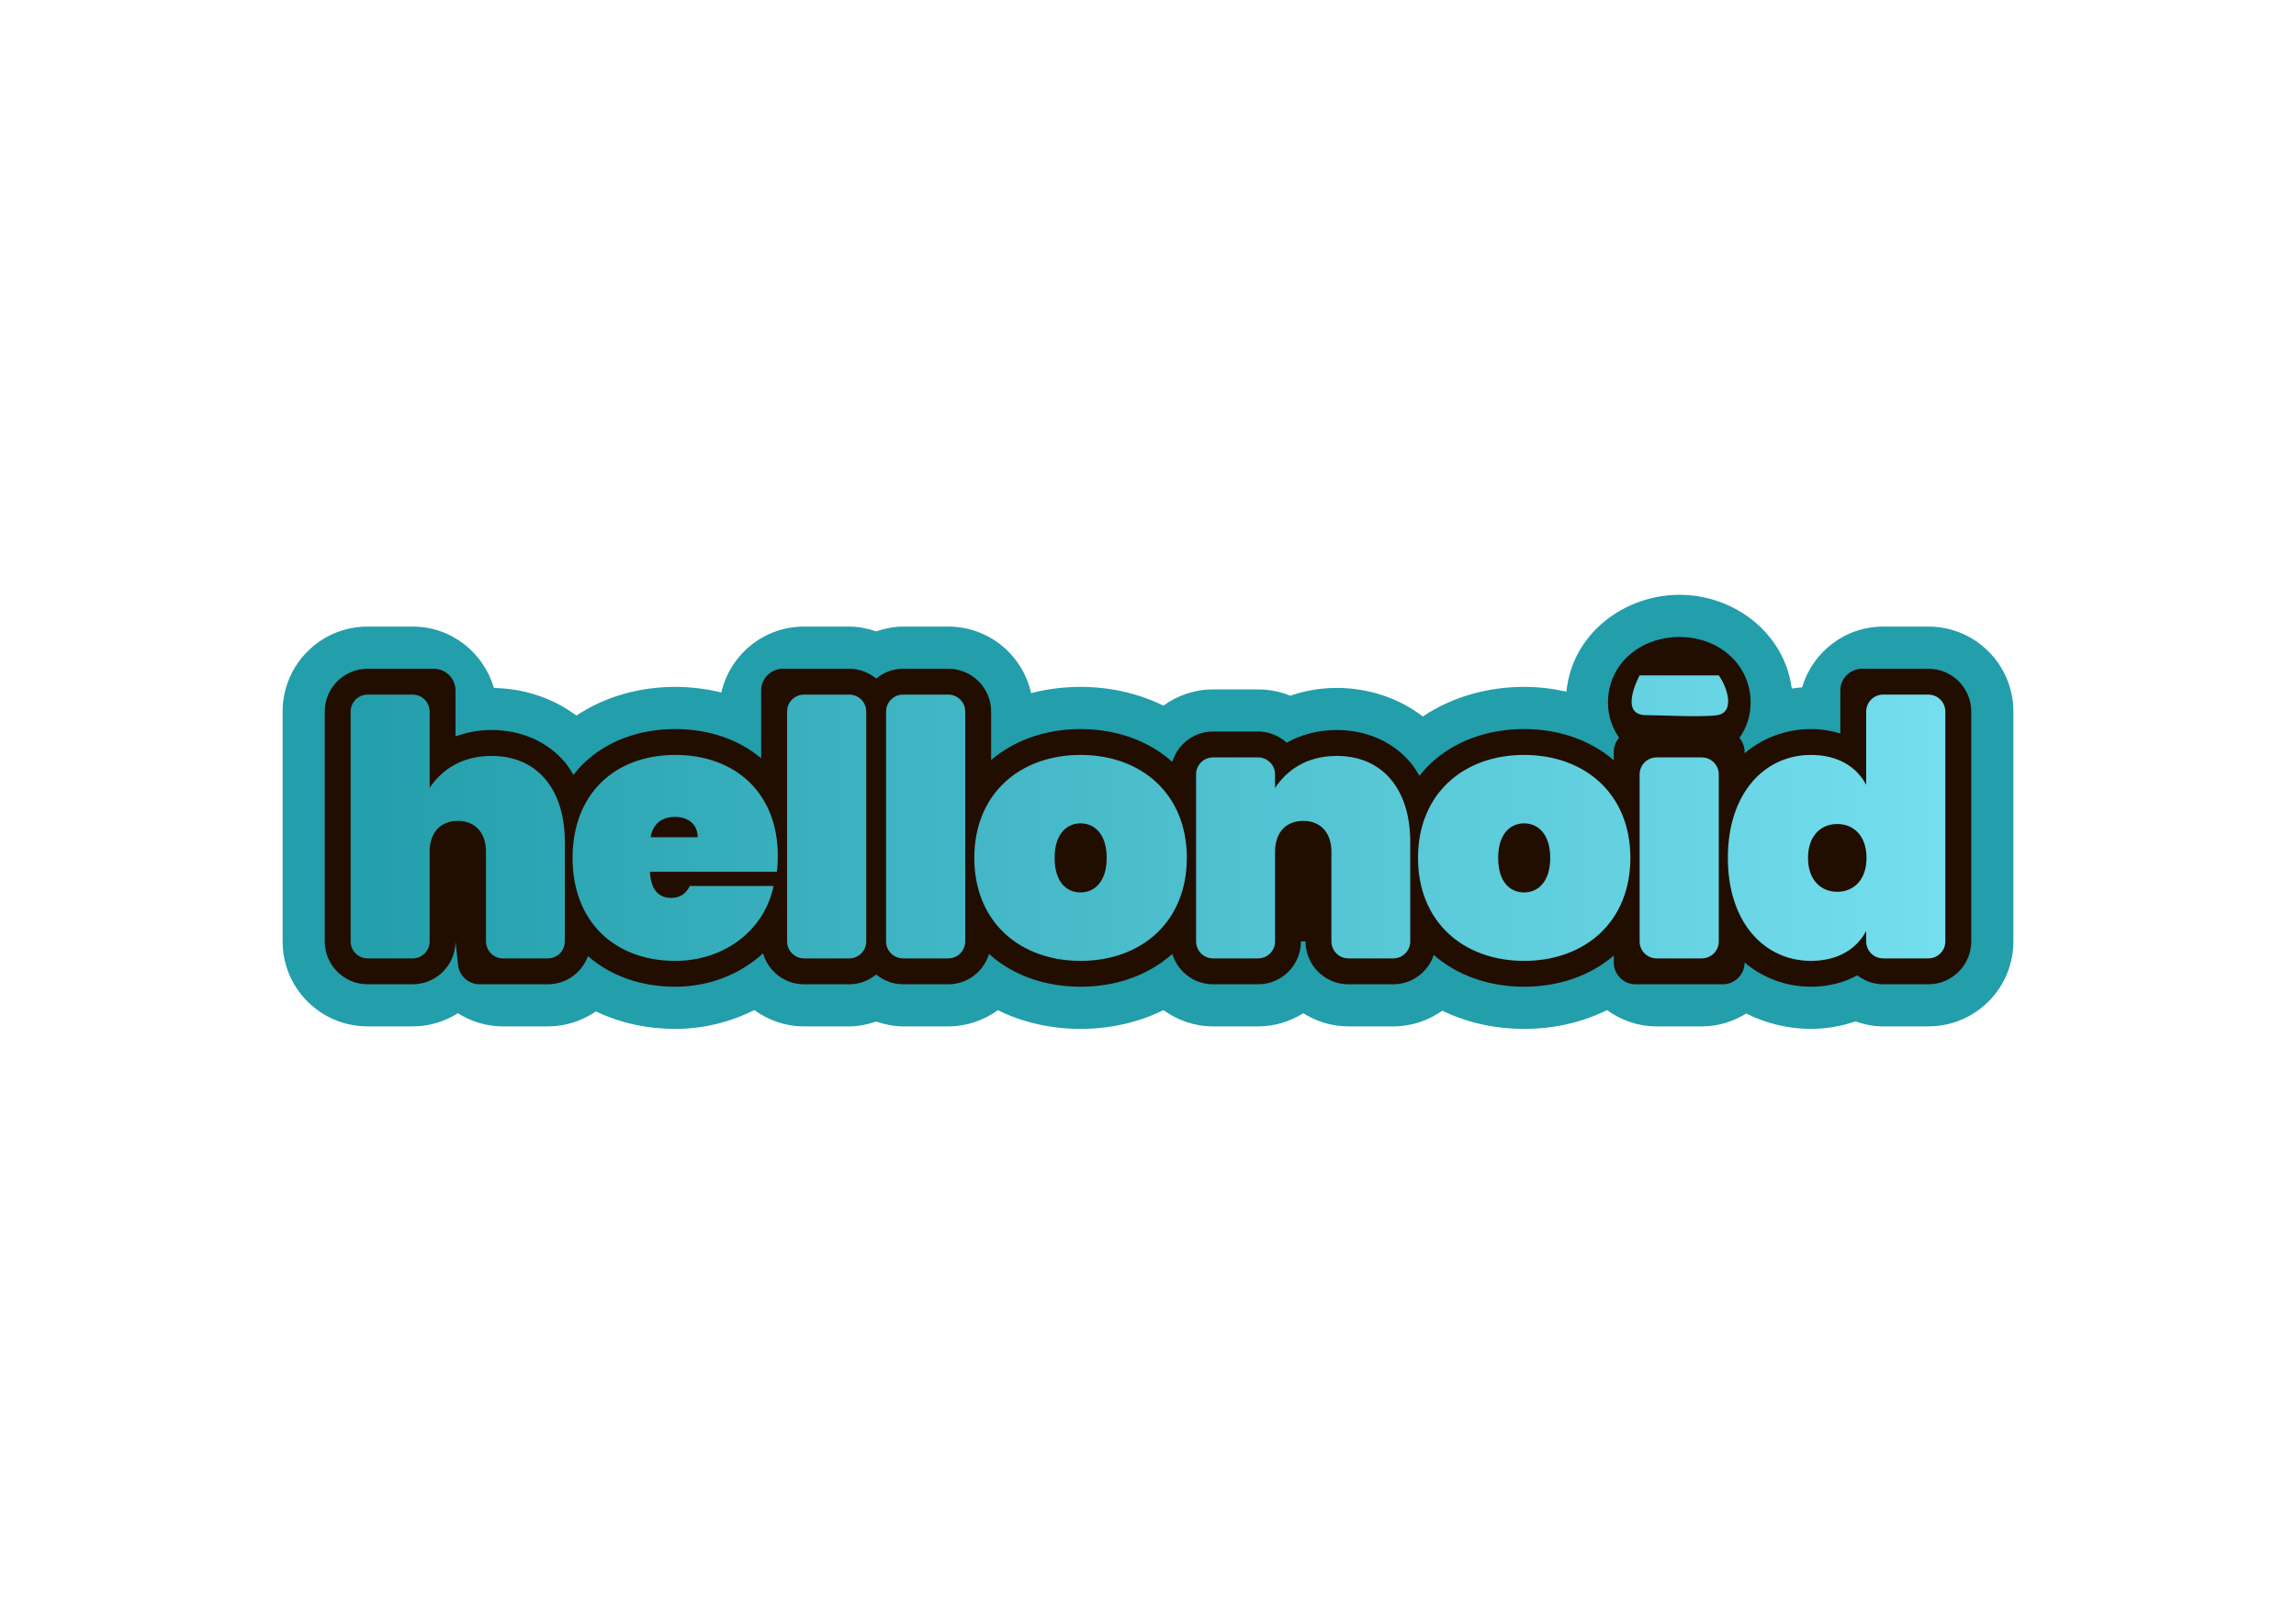
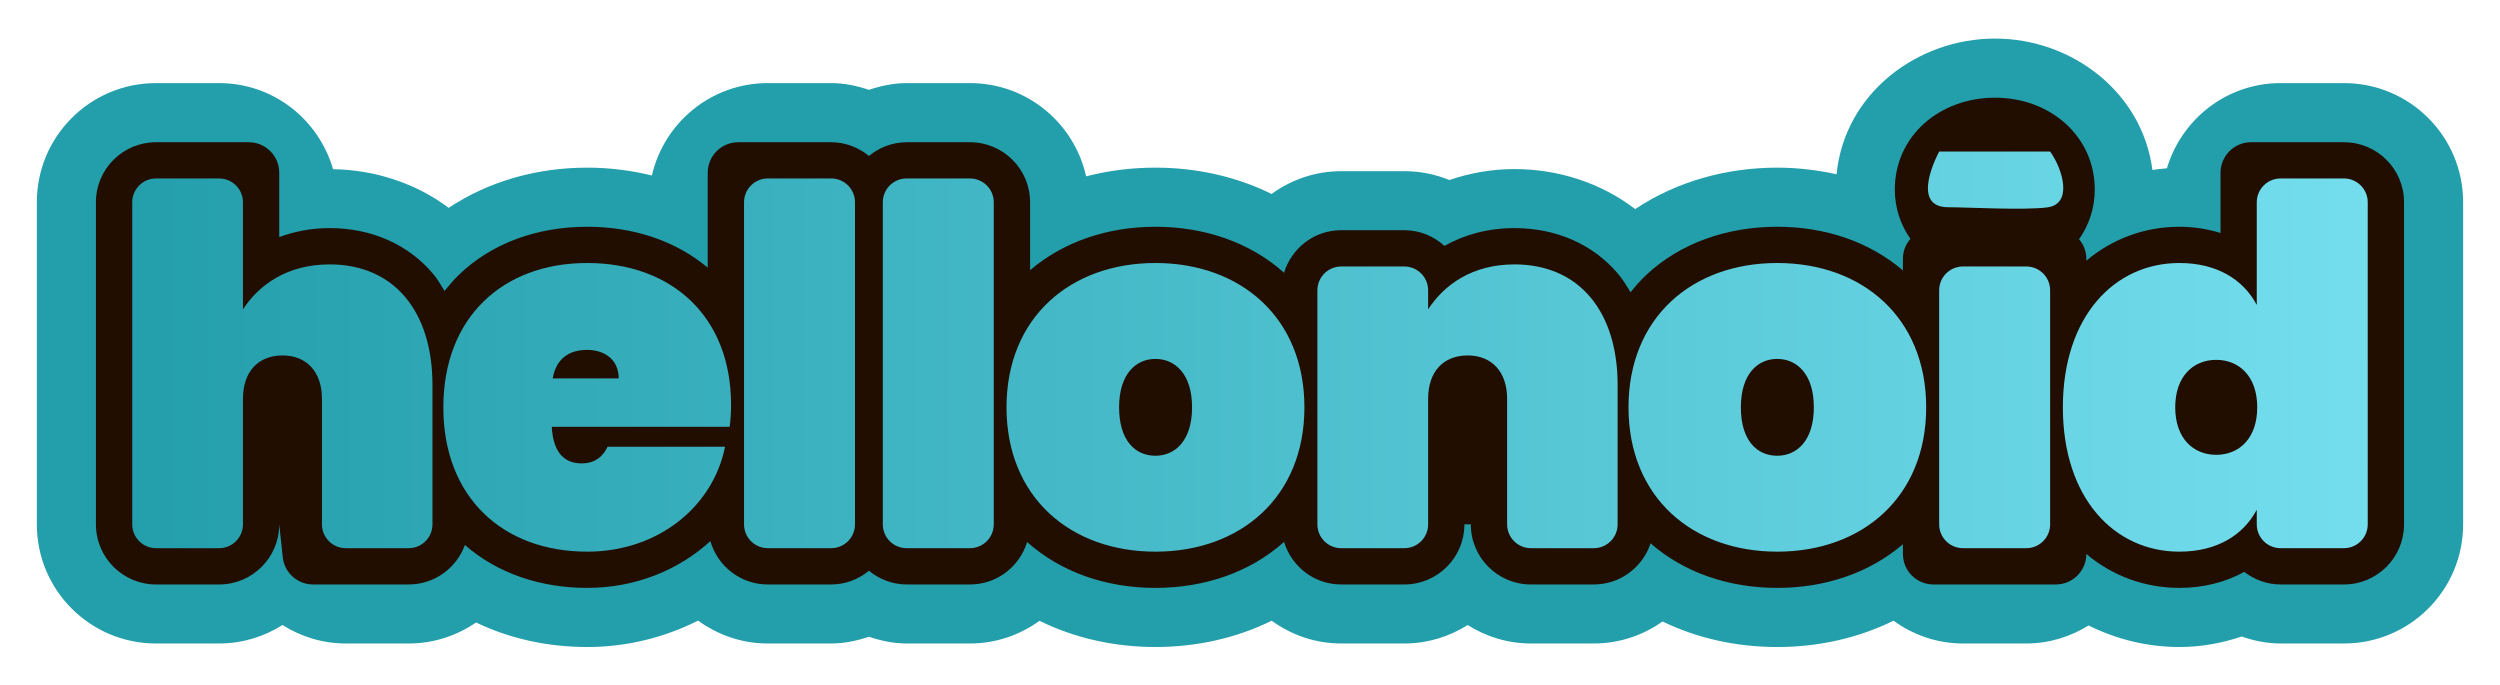
- <svg xmlns="http://www.w3.org/2000/svg" height="210.0mm" stroke-miterlimit="10" style="fill-rule:nonzero;clip-rule:evenodd;stroke-linecap:round;stroke-linejoin:round;" version="1.1" viewBox="0 0 841.995 595.35" width="297mm" xml:space="preserve">
+ <svg xmlns="http://www.w3.org/2000/svg" height="179" stroke-miterlimit="10" style="fill-rule:nonzero;clip-rule:evenodd;stroke-linecap:round;stroke-linejoin:round;" version="1.1" viewBox="94 208 654 179" width="654" xml:space="preserve">
  <defs>
    <linearGradient gradientTransform="matrix(584.808 0 0 584.808 128.591 299.979)" gradientUnits="userSpaceOnUse" id="LinearGradient" x1="0" x2="1" y1="0" y2="0">
      <stop offset="0" stop-color="#239eab" />
      <stop offset="1" stop-color="#74deee" />
    </linearGradient>
  </defs>
  <g id="Layer-1">
    <g opacity="1">
      <path d="M615.903 218.091C595.782 218.091 576.584 232.196 574.441 253.59C569.366 252.475 564.167 251.856 558.932 251.856C545.762 251.856 532.739 255.391 521.764 262.696C512.809 255.83 501.6 252.231 490.19 252.231C484.025 252.231 478.363 253.325 473.144 255.093C469.504 253.605 465.548 252.781 461.373 252.781C461.373 252.781 444.857 252.781 444.857 252.781C438.035 252.781 431.774 255.027 426.644 258.736C417.258 254.114 406.806 251.856 396.263 251.856C390.131 251.856 384.016 252.602 378.13 254.139C375.028 240.184 362.628 229.741 347.749 229.741C347.749 229.741 331.18 229.741 331.18 229.741C327.708 229.741 324.435 230.459 321.318 231.504C318.195 230.456 314.905 229.741 311.429 229.741C311.429 229.741 294.86 229.741 294.86 229.741C280.044 229.741 267.715 240.079 264.532 253.908C259.026 252.559 253.332 251.856 247.618 251.856C234.773 251.856 222.058 255.267 211.378 262.378C202.742 255.897 192.049 252.441 181.13 252.26C177.361 239.275 165.522 229.741 151.332 229.741C151.332 229.741 134.816 229.741 134.816 229.741C117.581 229.741 103.639 243.692 103.639 260.904C103.639 260.904 103.639 345.171 103.639 345.171C103.639 362.406 117.604 376.334 134.816 376.334C134.816 376.334 151.332 376.334 151.332 376.334C157.437 376.334 163.096 374.534 167.901 371.506C172.706 374.532 178.346 376.334 184.443 376.334C184.443 376.334 200.907 376.334 200.907 376.334C207.46 376.334 213.52 374.288 218.536 370.841C227.535 375.165 237.536 377.259 247.618 377.259C258.011 377.259 267.882 374.74 276.621 370.35C281.761 374.078 288.024 376.334 294.86 376.334L311.429 376.334C314.91 376.334 318.193 375.62 321.318 374.571C324.434 375.614 327.713 376.334 331.18 376.334C331.18 376.334 347.749 376.334 347.749 376.334C354.557 376.334 360.811 374.103 365.935 370.408C375.308 375.012 385.741 377.259 396.263 377.259C406.81 377.259 417.277 375.008 426.671 370.379C431.802 374.086 438.043 376.334 444.857 376.334C444.857 376.334 461.373 376.334 461.373 376.334C467.478 376.334 473.137 374.535 477.942 371.506C482.748 374.532 488.388 376.334 494.485 376.334C494.485 376.334 510.948 376.334 510.948 376.334C517.657 376.334 523.839 374.179 528.922 370.581C538.211 375.085 548.53 377.259 558.932 377.259C569.479 377.259 579.946 375.008 589.34 370.379C594.471 374.086 600.712 376.334 607.526 376.334L624.095 376.334C630.094 376.334 635.625 374.552 640.373 371.622C647.69 375.256 655.798 377.259 664.126 377.259C669.742 377.259 675.241 376.255 680.43 374.513C683.635 375.625 687.028 376.334 690.61 376.334C690.61 376.334 707.179 376.334 707.179 376.334C724.414 376.334 738.356 362.383 738.356 345.171C738.356 345.171 738.356 260.904 738.356 260.904C738.356 243.669 724.391 229.741 707.179 229.741C707.179 229.741 690.61 229.741 690.61 229.741C676.489 229.741 664.708 239.175 660.865 252.029C659.59 252.108 658.335 252.295 657.074 252.463C654.391 231.972 635.85 218.091 615.903 218.091Z" fill="#239eab" fill-rule="nonzero" opacity="1" stroke="none" />
      <path d="M615.903 233.557C601.385 233.557 589.684 243.575 589.684 257.579C589.684 262.499 591.231 266.863 593.767 270.501C592.562 271.852 591.805 273.671 591.805 275.705L591.805 278.74C582.983 271.185 571.388 267.322 558.932 267.321C545.819 267.321 533.613 271.548 524.654 279.925C523.157 281.326 521.822 282.864 520.545 284.464C519.56 282.805 518.554 281.145 517.31 279.665C510.786 271.905 501.094 267.668 490.19 267.668C483.064 267.668 476.946 269.472 471.871 272.323C469.082 269.798 465.431 268.218 461.373 268.218L444.857 268.218C437.777 268.218 431.877 272.918 429.905 279.347C420.998 271.371 409.064 267.322 396.263 267.321C383.844 267.321 372.284 271.169 363.47 278.682C363.47 272.763 363.47 260.904 363.47 260.904C363.47 252.216 356.428 245.207 347.749 245.207C347.749 245.207 331.18 245.207 331.18 245.207C327.418 245.207 324.022 246.595 321.318 248.791C318.61 246.588 315.195 245.207 311.429 245.207L287.118 245.207C282.711 245.207 279.139 248.779 279.139 253.185L279.139 278.017C270.673 270.932 259.624 267.322 247.618 267.321C234.551 267.321 222.546 271.589 213.87 280.07C212.579 281.332 211.404 282.701 210.291 284.117C209.365 282.591 208.471 281.037 207.322 279.665C200.813 271.897 191.134 267.668 180.228 267.668C175.356 267.668 170.987 268.572 167.053 270.01L167.053 253.185C167.053 248.779 163.48 245.207 159.074 245.207L134.816 245.207C126.128 245.207 119.095 252.225 119.095 260.904C119.095 260.904 119.095 345.171 119.095 345.171C119.095 353.859 126.136 360.897 134.816 360.897C134.816 360.897 151.332 360.897 151.332 360.897C160.02 360.897 167.052 353.85 167.053 345.171L167.965 353.761C168.396 357.819 171.818 360.897 175.899 360.897L200.907 360.897C207.69 360.897 213.414 356.591 215.62 350.577C224.127 358.002 235.387 361.793 247.618 361.793C260.246 361.793 271.522 357.137 279.829 349.565C281.736 356.104 287.711 360.897 294.86 360.897C294.86 360.897 311.429 360.897 311.429 360.897C315.198 360.897 318.611 359.523 321.318 357.312C324.024 359.518 327.418 360.897 331.18 360.897C331.18 360.897 347.749 360.897 347.749 360.897C354.819 360.897 360.721 356.212 362.701 349.796C371.601 357.746 383.484 361.793 396.263 361.793C409.061 361.793 420.997 357.744 429.905 349.767C431.879 356.199 437.785 360.897 444.857 360.897C444.857 360.897 461.373 360.897 461.373 360.897C470.061 360.897 477.094 353.85 477.094 345.171L478.764 345.171C478.764 353.859 485.806 360.897 494.485 360.897C494.485 360.897 510.948 360.897 510.948 360.897C517.891 360.897 523.709 356.38 525.794 350.143C534.637 357.855 546.349 361.793 558.932 361.793C571.386 361.793 582.982 357.931 591.805 350.374L591.805 352.919C591.805 357.325 595.377 360.897 599.784 360.897L631.811 360.897C636.217 360.897 639.79 357.325 639.789 352.918L639.789 352.918C646.566 358.638 655.07 361.793 664.126 361.793C670.431 361.793 676.216 360.308 681.093 357.601C683.74 359.629 687.018 360.897 690.61 360.897C690.61 360.897 707.179 360.897 707.179 360.897C715.867 360.897 722.9 353.85 722.9 345.171C722.9 345.171 722.9 260.904 722.9 260.904C722.9 252.216 715.858 245.207 707.179 245.207L682.868 245.207C678.462 245.207 674.889 248.779 674.889 253.185L674.889 268.94C671.544 267.915 667.946 267.322 664.126 267.321C655.081 267.321 646.572 270.474 639.789 276.196L639.789 275.705C639.789 273.71 639.046 271.931 637.881 270.588C640.436 266.941 641.99 262.549 641.99 257.579C641.99 243.706 630.425 233.557 615.903 233.557Z" fill="#220e00" fill-rule="nonzero" opacity="1" stroke="none" />
      <path d="M601.285 247.644C601.285 247.644 593.308 262.211 603.633 262.211C608.458 262.211 623.585 263.047 629.6 262.248C636.295 261.36 633.646 252.277 630.313 247.644M134.82 254.683C131.38 254.683 128.591 257.473 128.591 260.913L128.591 345.174C128.591 348.615 131.38 351.404 134.82 351.404L151.329 351.404C154.769 351.404 157.558 348.615 157.558 345.174L157.558 312.316C157.558 305.258 161.517 300.983 167.921 300.983C174.195 300.983 178.223 305.258 178.224 312.316L178.224 345.174C178.224 348.615 181.013 351.404 184.453 351.404L200.901 351.404C204.342 351.404 207.131 348.615 207.131 345.174L207.131 308.68C207.131 289.599 197.213 277.167 180.223 277.167C169.115 277.167 161.741 282.519 157.558 288.923L157.558 260.913C157.558 257.473 154.769 254.683 151.329 254.683L134.82 254.683ZM294.87 254.683C291.429 254.683 288.64 257.473 288.64 260.913L288.64 345.174C288.64 348.615 291.429 351.404 294.87 351.404L311.439 351.404C314.879 351.404 317.668 348.615 317.668 345.174L317.668 260.913C317.668 257.473 314.879 254.683 311.439 254.683L294.87 254.683ZM331.17 254.683C327.73 254.683 324.941 257.473 324.941 260.913L324.941 345.174C324.941 348.615 327.73 351.404 331.17 351.404L347.739 351.404C351.18 351.404 353.969 348.615 353.969 345.174L353.969 260.913C353.969 257.473 351.18 254.683 347.739 254.683L331.17 254.683ZM690.6 254.683C687.159 254.683 684.37 257.473 684.37 260.913L684.37 287.772C680.841 281.107 673.931 276.803 664.129 276.803C647.139 276.803 633.647 290.772 633.646 314.558C633.646 338.344 647.139 352.313 664.129 352.313C673.931 352.313 680.841 348.009 684.37 341.344L684.37 345.174C684.37 348.615 687.159 351.404 690.6 351.404L707.169 351.404C710.609 351.404 713.399 348.615 713.399 345.174L713.398 260.913C713.398 257.473 710.609 254.683 707.169 254.683L690.6 254.683ZM247.613 276.803C225.526 276.803 209.979 291.033 209.979 314.558C209.979 338.083 225.526 352.313 247.613 352.313C266.171 352.313 280.534 340.543 283.671 324.86L252.946 324.86C251.9 327.082 249.948 329.224 246.158 329.224C242.237 329.224 238.733 327.098 238.341 319.649L284.883 319.649C285.144 317.819 285.246 315.721 285.246 313.891C285.246 290.759 269.7 276.803 247.613 276.803ZM396.269 276.803C374.051 276.803 357.302 291.033 357.302 314.558C357.302 338.083 374.051 352.313 396.269 352.313C418.487 352.313 435.236 338.083 435.236 314.558C435.236 291.033 418.487 276.803 396.269 276.803ZM558.924 276.803C536.707 276.803 520.018 291.033 520.018 314.558C520.018 338.083 536.707 352.313 558.924 352.313C581.142 352.313 597.891 338.083 597.891 314.558C597.891 291.033 581.142 276.803 558.924 276.803ZM490.202 277.167C479.093 277.167 471.78 282.519 467.597 288.923L467.597 283.942C467.597 280.501 464.808 277.712 461.368 277.712L444.859 277.712C441.419 277.712 438.63 280.501 438.63 283.942L438.63 345.174C438.63 348.615 441.419 351.404 444.859 351.404L461.368 351.404C464.808 351.404 467.597 348.615 467.597 345.174L467.597 312.316C467.597 305.258 471.556 300.983 477.96 300.983C484.234 300.983 488.263 305.258 488.263 312.316L488.263 345.174C488.263 348.615 491.052 351.404 494.492 351.404L510.94 351.404C514.381 351.404 517.17 348.615 517.17 345.174L517.17 308.68C517.17 289.599 507.192 277.167 490.202 277.167ZM607.515 277.712C604.074 277.712 601.285 280.501 601.285 283.942L601.285 345.174C601.285 348.615 604.074 351.404 607.515 351.404L624.084 351.404C627.524 351.404 630.313 348.615 630.313 345.174L630.313 283.942C630.313 280.501 627.524 277.712 624.084 277.712L607.515 277.712ZM247.613 299.529C251.926 299.529 255.855 301.886 255.855 306.983L238.583 306.983C239.498 301.886 242.777 299.529 247.613 299.529ZM396.269 301.892C401.366 301.892 405.844 305.802 405.844 314.558C405.844 323.314 401.366 327.224 396.269 327.224C391.041 327.224 386.755 323.314 386.755 314.558C386.755 305.802 391.172 301.892 396.269 301.892ZM558.924 301.892C564.021 301.892 568.499 305.802 568.499 314.558C568.499 323.314 564.021 327.224 558.924 327.224C553.697 327.224 549.41 323.314 549.41 314.558C549.41 305.802 553.827 301.892 558.924 301.892ZM673.765 302.135C679.777 302.135 684.491 306.455 684.491 314.558C684.491 322.661 679.777 326.981 673.765 326.981C667.753 326.981 663.038 322.661 663.038 314.558C663.038 306.455 667.753 302.135 673.765 302.135Z" fill="url(#LinearGradient)" fill-rule="nonzero" opacity="1" stroke="none" />
    </g>
  </g>
</svg>
